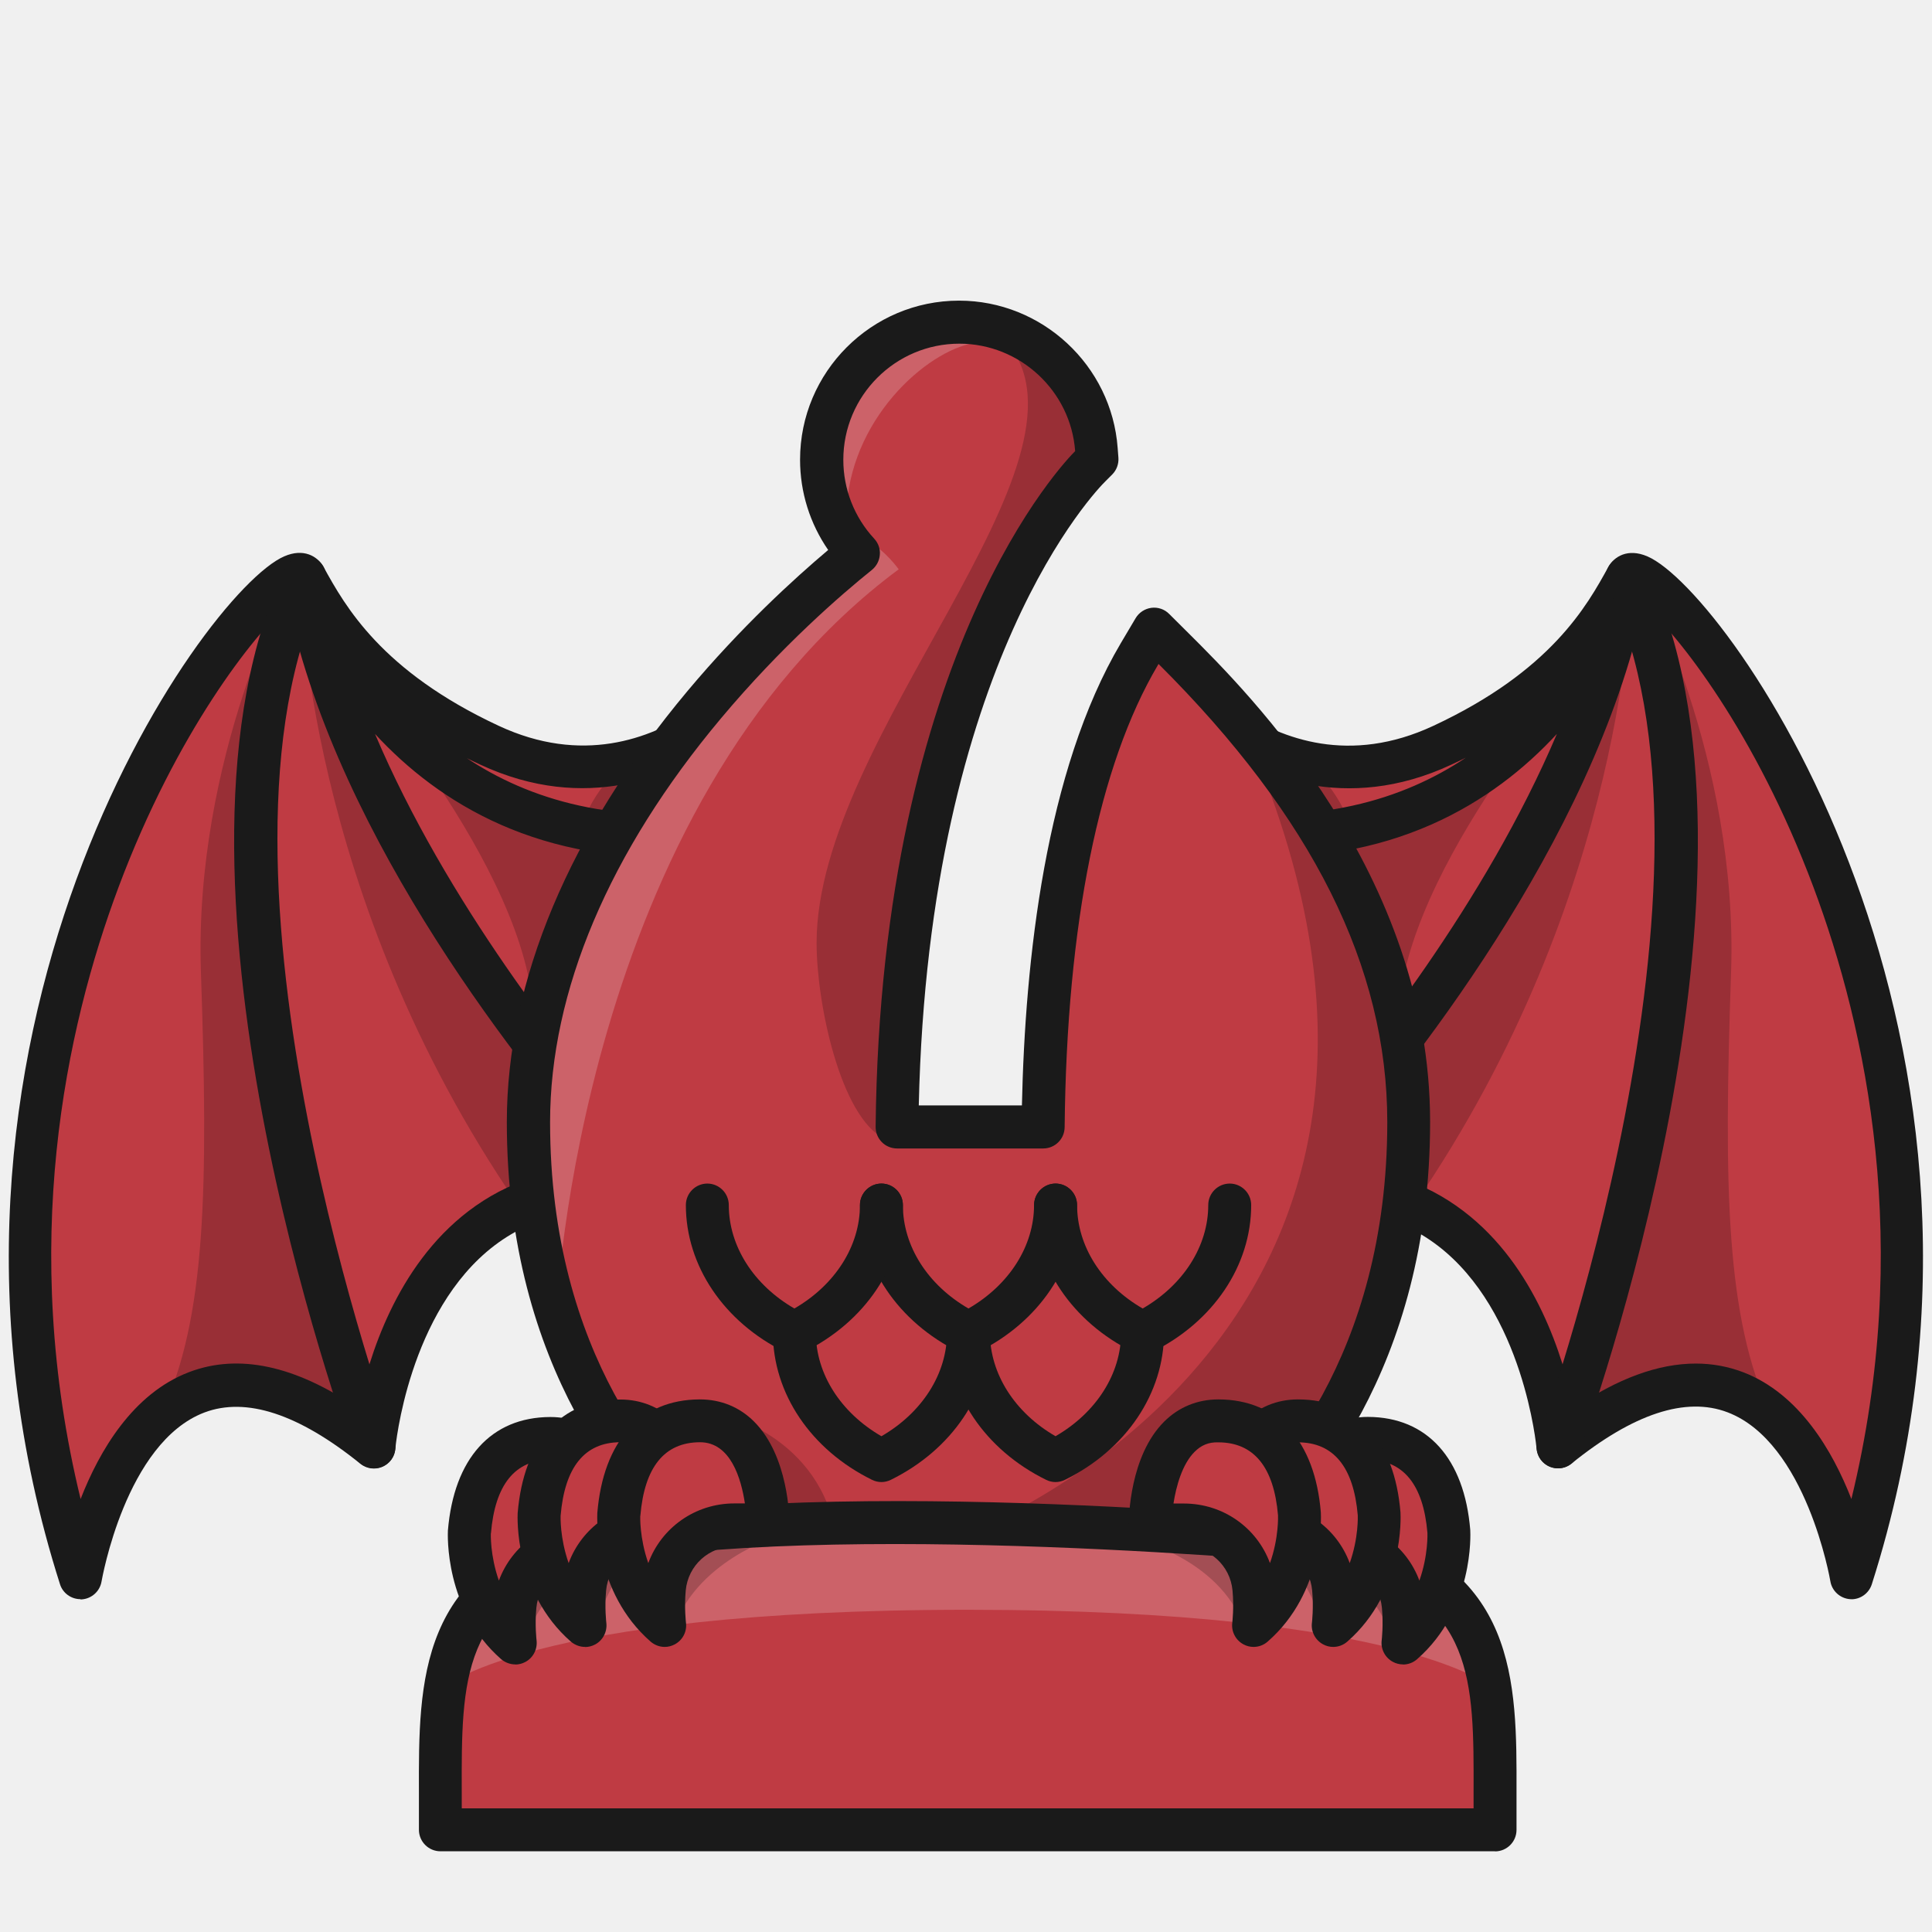
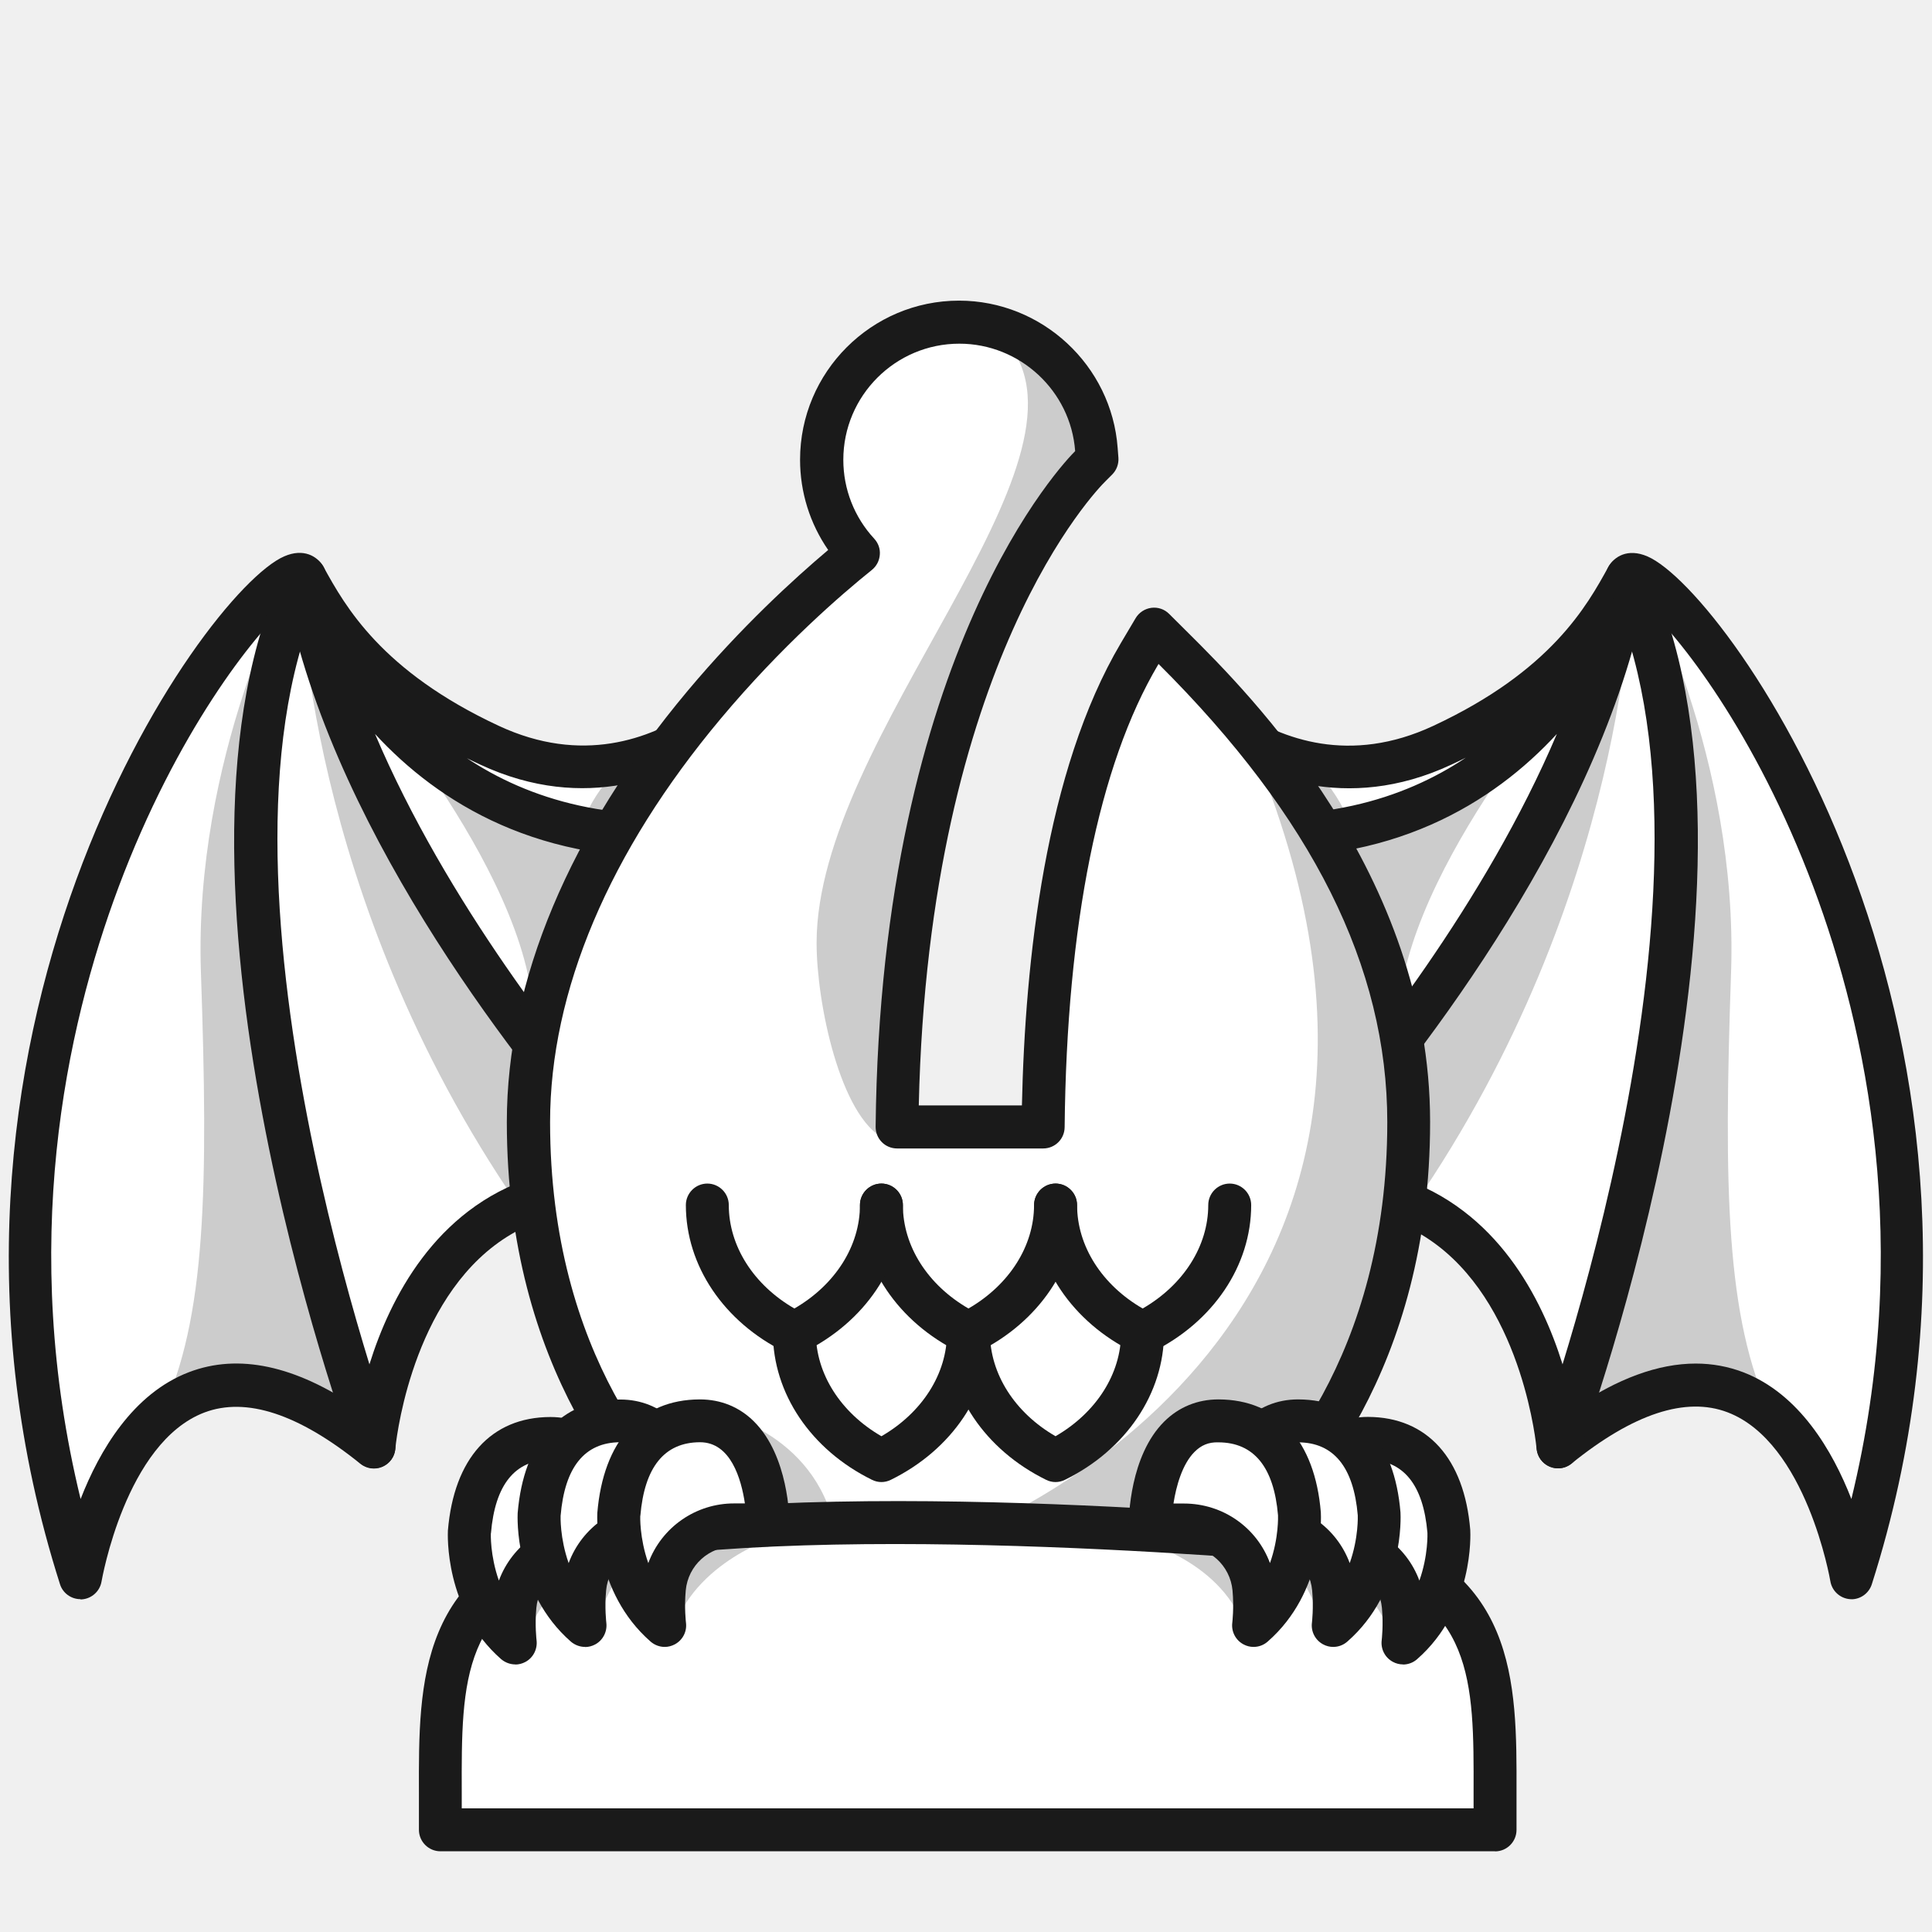
- <svg xmlns="http://www.w3.org/2000/svg" version="1.1" id="Layer_1" x="0px" y="0px" viewBox="0 0 180 180" style="enable-background:new 0 0 180 180;" xml:space="preserve">
+ <svg xmlns="http://www.w3.org/2000/svg" xml:space="preserve" id="Layer_1" x="0" y="0" style="enable-background:new 0 0 180 180" version="1.1" viewBox="0 0 180 180">
  <defs>
-     <style>
-     .b{fill:#1a1a1a;}
-     .c{fill:#fff;}
-     .d{opacity:0.2;}
-     .f{fill:#BF3B43;}
-     .g{opacity:0.2;}
-   </style>
+     <style>.b{fill:#1a1a1a}.c{fill:#fff}.d{opacity:.2}.f{fill:#fff}.g{opacity:.2}</style>
  </defs>
-   <g>
-     <path class="f" d="m 25.17,56.25 c -1.96,2.52 -5.88,7.56 -9.10,12.78 -3.22,5.22 -5.75,10.62 -7.75,15.92 -2.00,5.29 -3.47,10.49 -4.35,16.53 -0.87,6.03 -1.15,12.91 -0.52,20.39 0.63,7.47 2.17,15.54 3.19,19.16 1.01,3.61 1.50,2.77 2.81,0.47 1.30,-2.29 3.43,-6.05 5.38,-8.35 1.94,-2.29 3.74,-3.15 5.64,-3.47 1.89,-0.31 3.90,-0.09 6.19,0.75 2.29,0.85 5.08,2.47 7.28,0.83 2.19,-1.63 3.91,-6.45 6.22,-10.15 2.30,-3.70 5.20,-6.28 6.88,-8.07 1.68,-1.78 2.15,-2.78 2.39,-5.56 0.23,-2.77 0.23,-6.99 -0.78,-10.48 -1.01,-3.48 -3.09,-6.12 -5.80,-10.50 -2.70,-4.38 -6.05,-10.54 -8.15,-15.29 -2.09,-4.74 -2.93,-8.08 -3.98,-10.76 -1.05,-2.68 -2.32,-4.70 -2.96,-5.71 -0.63,-1.01 -0.63,-1.01 -2.59,1.50 z" />
-     <path class="f" d="m 152.55,58.34 c 2.39,-1.31 5.35,1.12 8.10,4.59 2.74,3.46 5.27,7.95 7.69,14.13 2.42,6.17 4.73,14.03 6.24,21.90 1.50,7.86 2.21,15.72 1.75,23.54 -0.45,7.82 -2.07,15.61 -3.33,18.56 -1.26,2.94 -2.17,1.05 -3.45,-1.31 -1.28,-2.36 -2.93,-5.21 -4.65,-7.05 -1.71,-1.84 -3.49,-2.69 -5.39,-3.00 -1.89,-0.31 -3.90,-0.09 -6.24,0.78 -2.34,0.88 -5.03,2.43 -7.18,1.05 -2.15,-1.38 -3.78,-5.71 -5.62,-9.24 -1.83,-3.53 -3.86,-6.26 -5.35,-7.80 -1.49,-1.53 -2.43,-1.87 -3.14,-4.74 -0.70,-2.86 -1.18,-8.24 -0.56,-11.93 0.61,-3.69 2.31,-5.68 3.83,-7.73 1.52,-2.04 2.86,-4.13 4.72,-7.52 1.85,-3.38 4.21,-8.06 6.30,-12.93 2.08,-4.87 3.90,-9.95 6.29,-11.27 z" />
-     <g>
-       <path class="g" d="M54.51,77.21c8.5,2.85,9.3,9.72,9.3,9.72l4.95-8.98-10.27-.2-3.98-.54Z" />
-       <path class="g" d="M28.02,54.59s.31,28.67,20.25,57.69l6.43-1.75,5.66,.47-10.46-14.1-9.34-13.04-7.09-14.03-5.44-15.23Z" />
-       <path class="g" d="M27.14,53.73s-9.11,16.82-8.42,36.87c.69,20.05,.49,32.23-3.69,41.12l5.34-2.54,6.03,.65,8.05,4.66-6.94-23.48-3.87-23.27,.98-20.87,2.53-13.13Z" />
-       <polygon class="f" points="28.84 54.59 33.46 69.81 43.52 88.29 61.57 111.19 60.93 102.7 62.56 90.78 66.6 80.93 72.22 75.05 72.8 70.72 70.39 67.61 67.03 67.22 62.75 69.49 56.67 71.29 49.29 70.77 41.69 67.39 33.31 60.84 28.84 54.59" />
-       <path class="g" d="M32.93,62.75s17.5,19.75,16.76,33.36l11.88,15.07v-17.08l6.2-16.61-13.26-.29-11.55-4.36-4.13-3.37-5.89-6.73Z" />
-       <path class="g" d="M58.42,70.77s-3.29,2.81-4.36,6.55l8.64,.56,8.01-1.25,2.31-3.01-.72-4.13-3.54-2.39-10.34,3.68Z" />
-       <g>
-         <path class="b" d="M7.49,148.99c-.86,0-1.64-.56-1.9-1.39C-10.56,96.91,18.85,55.11,26.49,51.83c1.8-.78,3.06,0,3.61,.91,.02,.04,.04,.07,.06,.11,2,3.62,5.36,9.67,16.3,14.77,7.76,3.62,14.11,1.22,18.07-1.42,1.8-1.21,3.99-1.46,6-.71,2.07,.78,3.61,2.5,4.2,4.72,.05,.19,.09,.38,.13,.56,.4,1.98-.03,4.07-1.19,5.72-.91,1.3-2.17,2.22-3.62,2.65-9.99,14.86-6.66,31.07-6.54,31.61,.15,.66-.03,1.38-.55,1.89-.49,.48-1.16,.65-1.78,.53-6.06-1.12-11.14-.15-15.11,2.87-8.05,6.13-9.23,18.82-9.24,18.95-.06,.74-.53,1.38-1.21,1.67-.68,.29-1.46,.18-2.04-.28-5.76-4.65-10.65-6.25-14.54-4.78-7.35,2.8-9.55,15.61-9.58,15.74-.15,.91-.91,1.6-1.83,1.67-.05,0-.1,0-.15,0ZM26.85,56.34c-3.16,2.75-10.39,11.86-15.8,26.3-4.95,13.22-9.29,33.41-3.54,57.02,1.75-4.49,4.86-9.82,10.1-11.82,4.61-1.76,9.9-.63,15.76,3.37,.96-4.73,3.55-13.23,10.26-18.36,3.62-2.77,7.93-4.16,12.84-4.16h.1c-7.6-8.63-24.99-30.25-29.72-52.35Zm8.09,12.04c6.64,15.64,17.9,29.85,23.94,36.85-.24-6.11,.55-15.77,6.06-25.45-14.6,.97-24.1-5-30-11.4Zm8.47,2.2c5.81,3.89,13.94,6.44,25.13,4.78h0c.72-.11,1.38-.53,1.84-1.19,.53-.75,.73-1.71,.54-2.62-.02-.11-.05-.21-.08-.32-.26-.95-.89-1.69-1.75-2.01-.79-.3-1.65-.19-2.38,.29-3.94,2.63-12.04,6.36-21.98,1.72-.46-.21-.91-.43-1.35-.65Z" />
-         <path class="b" d="M34.84,136.8c-.81,0-1.58-.5-1.88-1.31-.81-2.22-19.77-54.6-6.37-82.57,.48-1,1.67-1.42,2.67-.94,1,.48,1.42,1.67,.94,2.67-12.67,26.45,6.33,78.94,6.52,79.46,.38,1.04-.15,2.19-1.19,2.57-.23,.08-.46,.12-.69,.12Z" />
-       </g>
-     </g>
-     <g>
-       <path class="g" d="M125.49,77.21c-8.5,2.85-9.3,9.72-9.3,9.72l-4.95-8.98,10.27-.2,3.98-.54Z" />
-       <path class="g" d="M151.98,54.59s-.31,28.67-20.25,57.69l-6.43-1.75-5.66,.47,10.46-14.1,9.34-13.04,7.09-14.03,5.44-15.23Z" />
-       <path class="g" d="M152.86,53.73s9.11,16.82,8.42,36.87c-.69,20.05-.49,32.23,3.69,41.12l-5.34-2.54-6.03,.65-8.05,4.66,6.94-23.48,3.87-23.27-.98-20.87-2.53-13.13Z" />
-       <polygon class="f" points="151.16 54.59 146.54 69.81 136.48 88.29 118.43 111.19 119.07 102.7 117.44 90.78 113.4 80.93 107.78 75.05 107.2 70.72 109.61 67.61 112.97 67.22 117.25 69.49 123.33 71.29 130.71 70.77 138.31 67.39 146.69 60.84 151.16 54.59" />
-       <path class="g" d="M147.07,62.75s-17.5,19.75-16.76,33.36l-11.88,15.07v-17.08l-6.2-16.61,13.26-.29,11.55-4.36,4.13-3.37,5.89-6.73Z" />
-       <path class="g" d="M121.58,70.77s3.29,2.81,4.36,6.55l-8.64,.56-8.01-1.25-2.31-3.01,.72-4.13,3.54-2.39,10.34,3.68Z" />
-       <g>
-         <path class="b" d="M172.51,148.99s-.1,0-.15,0c-.92-.07-1.68-.76-1.83-1.67-.02-.13-2.23-12.94-9.58-15.74-3.89-1.48-8.78,.13-14.54,4.78-.58,.47-1.36,.57-2.04,.28-.68-.29-1.14-.93-1.21-1.67-.01-.12-1.18-12.81-9.24-18.94-3.97-3.02-9.05-3.99-15.11-2.87-.06,.01-.11,.02-.17,.03-.16,.02-.31,.01-.46,0-.35-.04-.68-.17-.97-.4-.08-.06-.16-.13-.23-.2-.04-.04-.07-.08-.11-.12-.21-.26-.35-.56-.41-.87-.05-.23-.05-.47-.01-.71,0-.05,.02-.09,.03-.14,.11-.52,3.45-16.74-6.54-31.61-1.44-.43-2.7-1.35-3.62-2.65-1.16-1.65-1.59-3.73-1.19-5.72,.04-.18,.08-.37,.13-.55,.6-2.22,2.13-3.94,4.2-4.72,2.01-.76,4.2-.5,6,.71,3.96,2.65,10.31,5.04,18.07,1.42,10.97-5.11,14.32-11.18,16.31-14.8,.53-.96,1.8-1.79,3.65-.99,7.64,3.29,37.05,45.08,20.9,95.77-.27,.83-1.04,1.39-1.9,1.39Zm-14.52-21.95c1.53,0,3,.27,4.4,.8,5.24,2,8.35,7.33,10.1,11.82,5.75-23.62,1.41-43.8-3.54-57.02-5.41-14.44-12.64-23.55-15.8-26.3-4.73,22.1-22.11,43.72-29.72,52.35h.1c4.91,0,9.22,1.39,12.84,4.16,6.71,5.12,9.3,13.63,10.26,18.36,4.07-2.78,7.87-4.17,11.36-4.17Zm-42.94-47.26c5.51,9.68,6.3,19.34,6.06,25.45,6.04-7,17.3-21.21,23.94-36.85-5.9,6.4-15.4,12.36-30,11.4Zm-3.27-10.72c-.3,0-.61,.05-.91,.17-.85,.32-1.49,1.05-1.75,2.01-.03,.1-.05,.21-.07,.32-.18,.91,.01,1.87,.54,2.62,.46,.66,1.12,1.09,1.84,1.19,11.2,1.66,19.33-.89,25.14-4.78-.44,.22-.89,.44-1.35,.65-9.94,4.64-18.04,.91-21.98-1.72-.45-.3-.96-.46-1.47-.46Z" />
-         <path class="b" d="M145.16,136.8c-.23,0-.46-.04-.69-.12-1.04-.38-1.57-1.53-1.19-2.57,.19-.53,19.19-53.02,6.52-79.46-.48-1-.06-2.19,.94-2.67,1-.48,2.19-.06,2.67,.94,13.4,27.97-5.56,80.35-6.37,82.57-.3,.81-1.06,1.31-1.88,1.31Z" />
-       </g>
-     </g>
-     <g>
-       <path class="f" d="M65.49,143.36c-.1,0-.09,.02,.02,.03l.32,.37,48.3,.54,.82-.91c.11,0,.13-.02,.02-.03,6.92-5.79,16.26-18.22,16.26-38.81s-13.36-35.6-21.92-44.11l-1.81-1.8-1.3,2.19c-1.48,2.51-8.73,14.32-9.04,44.18h-13.61c.47-44.54,17.84-61.39,18.01-61.56l.64-.64-.07-.91c-.48-6.66-6.1-11.88-12.78-11.88-7.07,0-12.81,5.75-12.81,12.82,0,3.25,1.24,6.36,3.41,8.7-2.89,2.32-8.59,7.24-14.34,14.11-10.72,12.79-16.39,26.24-16.39,38.89,0,20.59,9.34,33.02,16.26,38.81Z" />
-       <g>
-         <path class="c d" d="M80.89,50.48c-2.65-1.21-26.18,21.54-30.42,43.67-3.95,20.6,1.8,28.28,1.36,28.1,.02-.13,2.14-47.12,31.9-69.21,0,0-1.34-1.87-2.84-2.56Z" />
-         <path class="c d" d="M91.18,31.9c-4.3,.38-11.67,6.6-12.29,15.21,0,0-5.89-5.52,.06-12.38,4.69-5.4,12.23-2.83,12.23-2.83Z" />
-         <g class="d">
-           <path d="M89.36,66.35c1.82-5.01,12.87-25.34,12.87-25.34l-5.49-9.1-2.85,.06c9.1,11.15-17.81,36.6-17.81,55.88,0,5.64,2.21,16.17,6.31,18.24,0,0,3.17-29.34,6.95-39.75Z" />
-         </g>
-         <g class="d">
-           <path d="M116.95,70.29c22.5,54.6-27.45,72.85-27.45,72.85l25.47,.21c-2.41,1.83,15.88-5.19,15.88-40.97,0-20.76-13.9-32.1-13.9-32.1Z" />
-         </g>
-       </g>
-       <path class="b" d="M114.13,146.29h-.02l-48.3-.54c-.58,0-1.12-.26-1.5-.7l-.14-.16c-.09-.08-.18-.16-.26-.25-5.25-4.49-16.69-16.95-16.69-40.1,0-13.13,5.83-27.02,16.85-40.18,4.97-5.93,9.91-10.44,13.09-13.12-1.7-2.46-2.62-5.38-2.62-8.41,0-8.17,6.65-14.82,14.81-14.82,7.73,0,14.22,6.03,14.78,13.73l.07,.91c.04,.58-.17,1.15-.58,1.56l-.64,.64c-.69,.68-16.45,16.7-17.38,58.14h9.61c.29-13.46,2.18-31.18,9.22-43.08l1.37-2.31c.31-.53,.86-.89,1.47-.97,.61-.08,1.23,.13,1.66,.57l1.81,1.8c5.57,5.54,22.5,22.4,22.5,45.53s-11.44,35.61-16.69,40.1c-.09,.1-.19,.19-.29,.28l-.64,.71c-.38,.42-.92,.66-1.49,.66Zm-47.42-4.53l46.54,.52,.22-.24,.03-.03c.06-.07,.13-.13,.2-.19,4.67-3.91,15.55-15.38,15.55-37.28,0-14.44-6.97-28.4-21.31-42.68l-.06,.1c-5.49,9.28-8.5,24.17-8.69,43.06-.01,1.1-.9,1.98-2,1.98h-13.61c-.53,0-1.05-.21-1.42-.59-.38-.38-.58-.89-.58-1.43,.47-44.41,17.73-62.1,18.59-62.95-.41-5.62-5.15-10.01-10.79-10.01-5.96,0-10.81,4.85-10.81,10.82,0,2.73,1.02,5.34,2.88,7.35,.38,.41,.57,.95,.52,1.5-.04,.55-.31,1.06-.74,1.41-2.83,2.27-8.42,7.1-14.06,13.83-10.42,12.43-15.92,25.43-15.92,37.61,0,21.79,10.76,33.25,15.47,37.22Z" />
-     </g>
-     <path class="f" d="M41.02,166.99v3.49h98.27v-3.49c.03-10.47,.05-19.59-13.44-23.02,0,0-47.83-4.76-71.38,0h0c-13.49,3.43-13.47,12.55-13.44,23.02Z" />
-     <path class="c d" d="M126.13,143.97c-9.59-1.87-23.18-2.23-35.97-1.99-12.79-.24-26.37,.12-35.97,1.99-9.39,2.3-12.29,7.24-13.17,13.43,0,0,7.97-7.42,49.14-7.42s49.13,7.41,49.14,7.42c-.88-6.19-3.78-11.13-13.17-13.43Z" />
-     <path class="b" d="M98.34,138.08c-.3,0-.6-.07-.88-.21-5.69-2.8-9.23-8.05-9.23-13.7,0-1.1,.9-2,2-2s2,.9,2,2c0,3.83,2.32,7.45,6.11,9.64,3.79-2.19,6.11-5.81,6.11-9.64,0-1.1,.9-2,2-2s2,.9,2,2c0,5.65-3.54,10.9-9.23,13.7-.28,.14-.58,.21-.88,.21Z" />
-     <path class="b" d="M90.23,126.18c-.3,0-.6-.07-.88-.21-5.69-2.8-9.23-8.05-9.23-13.7,0-1.1,.9-2,2-2s2,.9,2,2c0,3.83,2.32,7.45,6.11,9.64,3.79-2.19,6.11-5.81,6.11-9.64,0-1.1,.9-2,2-2s2,.9,2,2c0,5.65-3.54,10.9-9.23,13.7-.28,.14-.58,.21-.88,.21Z" />
-     <path class="b" d="M74.01,126.18c-.3,0-.6-.07-.88-.21-5.69-2.8-9.23-8.05-9.23-13.7,0-1.1,.9-2,2-2s2,.9,2,2c0,3.83,2.32,7.45,6.11,9.64,3.79-2.19,6.11-5.81,6.11-9.64,0-1.1,.9-2,2-2s2,.9,2,2c0,5.65-3.54,10.9-9.23,13.7-.28,.14-.58,.21-.88,.21Z" />
-     <path class="b" d="M106.46,126.18c-.3,0-.6-.07-.88-.21-5.69-2.8-9.23-8.05-9.23-13.7,0-1.1,.9-2,2-2s2,.9,2,2c0,3.83,2.32,7.45,6.11,9.64,3.79-2.19,6.11-5.81,6.11-9.64,0-1.1,.9-2,2-2s2,.9,2,2c0,5.65-3.54,10.9-9.23,13.7-.28,.14-.58,.21-.88,.21Z" />
-     <path class="b" d="M82.12,138.08c-.3,0-.6-.07-.88-.21-5.69-2.8-9.23-8.05-9.23-13.7,0-1.1,.9-2,2-2s2,.9,2,2c0,3.83,2.32,7.45,6.11,9.64,3.79-2.19,6.11-5.81,6.11-9.64,0-1.1,.9-2,2-2s2,.9,2,2c0,5.65-3.54,10.9-9.23,13.7-.28,.14-.58,.21-.88,.21Z" />
-     <g class="d">
-       <path d="M106.18,143.54s7.9,1.88,9.92,8.6l3.07-8.52s3.73,5.53,4.26,8.52l3.34-3.93s2.29,1.38,3.09,5.4l2.3-6.87-5.93-4.88-20.06,1.68Z" />
-     </g>
-     <g class="d">
-       <path d="M72.49,143.12s-7.85,2.3-9.87,9.02l-3.07-8.52s-3.73,5.53-4.26,8.52l-3.34-3.93s-2.29,1.38-3.09,5.4l-2.3-6.87,5.93-4.88,20.01,1.26Z" />
-     </g>
-     <g class="d">
-       <path d="M65.51,131.26s9.09,1.32,11.85,9.61l.26,1.38-7.18-.13-4.94-10.86Z" />
-     </g>
-     <path class="b" d="M139.29,172.48H41.03c-1.1,0-2-.9-2-2v-3.48c-.03-10.4-.06-21.15,14.95-24.96,23.67-4.79,70.11-.25,72.07-.05,.1,0,.2,.03,.29,.05,15.01,3.81,14.98,14.56,14.95,24.96v3.49c0,1.1-.9,2-2,2Zm-96.26-4h94.26v-1.5c.03-10.42,.05-17.97-11.79-21.04-2.96-.29-48.29-4.53-70.64-.02-11.89,3.02-11.87,10.58-11.84,21.05h0v1.49Z" />
-     <g>
-       <path class="f" d="M57.65,143.71s0-9.72-6.38-9.7c-5.83,.02-7.25,5.22-7.54,8.7,0,0-.36,6.31,4.28,10.36,0,0-.2-1.58-.03-3.46,.32-3.35,3.15-5.91,6.52-5.91h3.15" />
-       <path class="b" d="M48.01,155.07c-.47,0-.94-.17-1.32-.49-5.31-4.65-4.97-11.69-4.96-11.98,.56-6.72,4.03-10.56,9.53-10.58h.03c1.95,0,3.69,.71,5.04,2.06,3.22,3.21,3.31,8.99,3.31,9.64,0,1.1-.9,2-2,2h-3.15c-2.36,0-4.3,1.76-4.52,4.09-.15,1.61,.02,3,.02,3.01,.1,.82-.31,1.63-1.04,2.02-.3,.16-.62,.24-.94,.24Zm-2.28-12.2s-.08,2.04,.75,4.39c1.21-3.28,4.35-5.56,8.02-5.56h.98c-.34-2.28-1.32-5.7-4.18-5.7h-.01c-3.31,.01-5.17,2.32-5.55,6.86h0Z" />
-     </g>
-     <g>
-       <path class="f" d="M64.15,142.08s0-9.72-6.38-9.7c-5.83,.02-7.25,5.22-7.54,8.7,0,0-.36,6.31,4.28,10.36,0,0-.2-1.58-.03-3.46,.32-3.35,3.15-5.91,6.52-5.91h3.15" />
-       <path class="b" d="M54.51,153.44c-.47,0-.94-.17-1.32-.49-5.31-4.65-4.97-11.69-4.96-11.98,.56-6.72,4.03-10.56,9.53-10.58h.03c1.95,0,3.69,.71,5.04,2.06,3.22,3.21,3.31,8.99,3.31,9.64,0,1.1-.9,2-2,2h-3.15c-2.36,0-4.3,1.76-4.52,4.09-.15,1.61,.02,3,.02,3.01,.1,.82-.31,1.63-1.04,2.02-.3,.16-.62,.24-.94,.24Zm-2.28-12.2s-.08,2.04,.75,4.39c1.21-3.28,4.35-5.56,8.02-5.56h.97c-.34-2.28-1.32-5.7-4.18-5.7h-.01c-3.31,.01-5.17,2.32-5.55,6.86h0Z" />
-     </g>
-     <g>
-       <path class="f" d="M71.57,142.08s0-9.72-6.38-9.7c-5.83,.02-7.25,5.22-7.54,8.7,0,0-.36,6.31,4.28,10.36,0,0-.2-1.58-.03-3.46,.32-3.35,3.15-5.91,6.52-5.91h3.15" />
-       <path class="b" d="M61.93,153.44c-.47,0-.94-.17-1.32-.5-5.31-4.65-4.97-11.69-4.96-11.98,.56-6.72,4.03-10.56,9.53-10.58h.03c1.95,0,3.69,.71,5.04,2.06,3.22,3.21,3.31,8.99,3.31,9.64,0,1.1-.9,2-2,2h-3.15c-2.36,0-4.3,1.76-4.52,4.09-.15,1.61,.02,3,.02,3.01,.11,.83-.31,1.63-1.04,2.02-.3,.16-.62,.24-.94,.24Zm-2.28-12.2s-.08,2.04,.75,4.39c1.21-3.28,4.35-5.56,8.02-5.56h.98c-.34-2.28-1.32-5.7-4.18-5.7h-.01c-3.31,.01-5.17,2.32-5.55,6.86h0Z" />
-     </g>
-     <g>
-       <path class="f" d="M121.07,143.71s0-9.72,6.38-9.7c5.83,.02,7.25,5.22,7.54,8.7,0,0,.36,6.31-4.28,10.36,0,0,.2-1.58,.03-3.46-.32-3.35-3.15-5.91-6.52-5.91h-3.15" />
-       <path class="b" d="M130.71,155.07c-.32,0-.65-.08-.94-.24-.73-.39-1.15-1.2-1.04-2.02,0,0,.17-1.4,.02-3.01-.22-2.33-2.17-4.09-4.52-4.09h-3.15c-1.1,0-2-.9-2-2,0-.65,.09-6.44,3.31-9.64,1.35-1.35,3.09-2.06,5.04-2.06h.03c5.5,.02,8.97,3.86,9.52,10.53,.02,.35,.36,7.39-4.95,12.04-.37,.33-.84,.5-1.32,.5Zm-7.46-13.36h.97c3.67,0,6.81,2.27,8.02,5.55,.84-2.36,.75-4.42,.75-4.45-.38-4.48-2.24-6.79-5.55-6.8h-.02c-.9,0-1.61,.28-2.22,.89-1.14,1.14-1.71,3.19-1.96,4.81Z" />
-     </g>
-     <g>
-       <path class="f" d="M114.57,142.08s0-9.72,6.38-9.7c5.83,.02,7.25,5.22,7.54,8.7,0,0,.36,6.31-4.28,10.36,0,0,.2-1.58,.03-3.46-.32-3.35-3.15-5.91-6.52-5.91h-3.15" />
-       <path class="b" d="M124.21,153.44c-.32,0-.65-.08-.94-.24-.73-.39-1.15-1.2-1.04-2.02,0,0,.17-1.4,.02-3.01-.22-2.33-2.17-4.09-4.52-4.09h-3.15c-1.1,0-2-.9-2-2,0-.65,.09-6.44,3.31-9.64,1.35-1.34,3.09-2.06,5.04-2.06h.03c5.5,.02,8.97,3.86,9.52,10.53,.02,.35,.36,7.39-4.95,12.03-.37,.33-.84,.5-1.32,.5Zm-7.46-13.36h.98c3.67,0,6.81,2.27,8.02,5.55,.84-2.36,.75-4.42,.75-4.45-.38-4.48-2.24-6.79-5.55-6.8h-.01c-2.86,0-3.85,3.42-4.18,5.7Z" />
-     </g>
-     <g>
-       <path class="f" d="M107.15,142.08h3.15c3.37,0,6.2,2.55,6.52,5.91,.18,1.88-.03,3.46-.03,3.46,4.64-4.06,4.28-10.36,4.28-10.36-.29-3.48-1.71-8.68-7.54-8.7-6.38-.02-6.38,9.7-6.38,9.7" />
-       <path class="b" d="M116.79,153.44c-.32,0-.65-.08-.94-.24-.73-.39-1.15-1.2-1.04-2.02,0,0,.17-1.4,.02-3.01-.22-2.33-2.17-4.09-4.52-4.09h-3.15c-1.1,0-2-.9-2-2,0-.65,.09-6.44,3.31-9.64,1.35-1.34,3.09-2.06,5.04-2.06h.03c5.5,.02,8.97,3.86,9.52,10.53,.02,.35,.36,7.39-4.95,12.03-.37,.33-.84,.5-1.32,.5Zm-7.46-13.36h.97c3.67,0,6.81,2.27,8.02,5.55,.84-2.36,.75-4.42,.75-4.45-.38-4.48-2.24-6.79-5.55-6.8-.94-.03-1.62,.28-2.23,.89-1.14,1.14-1.71,3.19-1.96,4.81Z" />
-     </g>
-   </g>
+   <path d="M25.17 56.25c-1.96 2.52-5.88 7.56-9.1 12.78-3.22 5.22-5.75 10.62-7.75 15.92-2 5.29-3.47 10.49-4.35 16.53-.87 6.03-1.15 12.91-.52 20.39.63 7.47 2.17 15.54 3.19 19.16 1.01 3.61 1.5 2.77 2.81.47 1.3-2.29 3.43-6.05 5.38-8.35 1.94-2.29 3.74-3.15 5.64-3.47 1.89-.31 3.9-.09 6.19.75 2.29.85 5.08 2.47 7.28.83 2.19-1.63 3.91-6.45 6.22-10.15 2.3-3.7 5.2-6.28 6.88-8.07 1.68-1.78 2.15-2.78 2.39-5.56.23-2.77.23-6.99-.78-10.48-1.01-3.48-3.09-6.12-5.8-10.5-2.7-4.38-6.05-10.54-8.15-15.29-2.09-4.74-2.93-8.08-3.98-10.76-1.05-2.68-2.32-4.7-2.96-5.71-.63-1.01-.63-1.01-2.59 1.5zM152.55 58.34c2.39-1.31 5.35 1.12 8.1 4.59 2.74 3.46 5.27 7.95 7.69 14.13 2.42 6.17 4.73 14.03 6.24 21.9 1.5 7.86 2.21 15.72 1.75 23.54-.45 7.82-2.07 15.61-3.33 18.56-1.26 2.94-2.17 1.05-3.45-1.31-1.28-2.36-2.93-5.21-4.65-7.05-1.71-1.84-3.49-2.69-5.39-3-1.89-.31-3.9-.09-6.24.78-2.34.88-5.03 2.43-7.18 1.05-2.15-1.38-3.78-5.71-5.62-9.24-1.83-3.53-3.86-6.26-5.35-7.8-1.49-1.53-2.43-1.87-3.14-4.74-.7-2.86-1.18-8.24-.56-11.93.61-3.69 2.31-5.68 3.83-7.73 1.52-2.04 2.86-4.13 4.72-7.52 1.85-3.38 4.21-8.06 6.3-12.93 2.08-4.87 3.9-9.95 6.29-11.27z" class="f" />
+   <path d="M54.51 77.21c8.5 2.85 9.3 9.72 9.3 9.72l4.95-8.98-10.27-.2-3.98-.54ZM28.02 54.59s.31 28.67 20.25 57.69l6.43-1.75 5.66.47L49.9 96.9l-9.34-13.04-7.09-14.03-5.44-15.23Z" class="g" />
+   <path d="M27.14 53.73s-9.11 16.82-8.42 36.87c.69 20.05.49 32.23-3.69 41.12l5.34-2.54 6.03.65 8.05 4.66-6.94-23.48-3.87-23.27.98-20.87 2.53-13.13Z" class="g" />
+   <path d="m28.84 54.59 4.62 15.22 10.06 18.48 18.05 22.9-.64-8.49 1.63-11.92 4.04-9.85 5.62-5.88.58-4.33-2.41-3.11-3.36-.39-4.28 2.27-6.08 1.8-7.38-.52-7.6-3.38-8.38-6.55-4.47-6.25z" class="f" />
+   <path d="M32.93 62.75s17.5 19.75 16.76 33.36l11.88 15.07V94.1l6.2-16.61-13.26-.29-11.55-4.36-4.13-3.37-5.89-6.73Z" class="g" />
+   <path d="M58.42 70.77s-3.29 2.81-4.36 6.55l8.64.56 8.01-1.25 2.31-3.01-.72-4.13-3.54-2.39-10.34 3.68Z" class="g" />
+   <path d="M7.49 148.99c-.86 0-1.64-.56-1.9-1.39-16.15-50.69 13.26-92.49 20.9-95.77 1.8-.78 3.06 0 3.61.91.02.04.04.07.06.11 2 3.62 5.36 9.67 16.3 14.77 7.76 3.62 14.11 1.22 18.07-1.42a6.543 6.543 0 0 1 6-.71c2.07.78 3.61 2.5 4.2 4.72.05.19.09.38.13.56.4 1.98-.03 4.07-1.19 5.72-.91 1.3-2.17 2.22-3.62 2.65-9.99 14.86-6.66 31.07-6.54 31.61.15.66-.03 1.38-.55 1.89-.49.48-1.16.65-1.78.53-6.06-1.12-11.14-.15-15.11 2.87-8.05 6.13-9.23 18.82-9.24 18.95-.06.74-.53 1.38-1.21 1.67-.68.29-1.46.18-2.04-.28-5.76-4.65-10.65-6.25-14.54-4.78-7.35 2.8-9.55 15.61-9.58 15.74-.15.91-.91 1.6-1.83 1.67h-.15Zm19.36-92.65c-3.16 2.75-10.39 11.86-15.8 26.3-4.95 13.22-9.29 33.41-3.54 57.02 1.75-4.49 4.86-9.82 10.1-11.82 4.61-1.76 9.9-.63 15.76 3.37.96-4.73 3.55-13.23 10.26-18.36 3.62-2.77 7.93-4.16 12.84-4.16h.1c-7.6-8.63-24.99-30.25-29.72-52.35Zm8.09 12.04c6.64 15.64 17.9 29.85 23.94 36.85-.24-6.11.55-15.77 6.06-25.45-14.6.97-24.1-5-30-11.4Zm8.47 2.2c5.81 3.89 13.94 6.44 25.13 4.78.72-.11 1.38-.53 1.84-1.19.53-.75.73-1.71.54-2.62-.02-.11-.05-.21-.08-.32-.26-.95-.89-1.69-1.75-2.01-.79-.3-1.65-.19-2.38.29-3.94 2.63-12.04 6.36-21.98 1.72-.46-.21-.91-.43-1.35-.65Z" class="b" />
+   <path d="M34.84 136.8c-.81 0-1.58-.5-1.88-1.31-.81-2.22-19.77-54.6-6.37-82.57.48-1 1.67-1.42 2.67-.94s1.42 1.67.94 2.67c-12.67 26.45 6.33 78.94 6.52 79.46a2.001 2.001 0 0 1-1.88 2.69Z" class="b" />
+   <path d="M125.49 77.21c-8.5 2.85-9.3 9.72-9.3 9.72l-4.95-8.98 10.27-.2 3.98-.54ZM151.98 54.59s-.31 28.67-20.25 57.69l-6.43-1.75-5.66.47 10.46-14.1 9.34-13.04 7.09-14.03 5.44-15.23Z" class="g" />
+   <path d="M152.86 53.73s9.11 16.82 8.42 36.87c-.69 20.05-.49 32.23 3.69 41.12l-5.34-2.54-6.03.65-8.05 4.66 6.94-23.48 3.87-23.27-.98-20.87-2.53-13.13Z" class="g" />
+   <path d="m151.16 54.59-4.62 15.22-10.06 18.48-18.05 22.9.64-8.49-1.63-11.92-4.04-9.85-5.62-5.88-.58-4.33 2.41-3.11 3.36-.39 4.28 2.27 6.08 1.8 7.38-.52 7.6-3.38 8.38-6.55 4.47-6.25z" class="f" />
+   <path d="M147.07 62.75s-17.5 19.75-16.76 33.36l-11.88 15.07V94.1l-6.2-16.61 13.26-.29 11.55-4.36 4.13-3.37 5.89-6.73Z" class="g" />
+   <path d="M121.58 70.77s3.29 2.81 4.36 6.55l-8.64.56-8.01-1.25-2.31-3.01.72-4.13 3.54-2.39 10.34 3.68Z" class="g" />
+   <path d="M172.51 148.99h-.15a2.01 2.01 0 0 1-1.83-1.67c-.02-.13-2.23-12.94-9.58-15.74-3.89-1.48-8.78.13-14.54 4.78-.58.47-1.36.57-2.04.28-.68-.29-1.14-.93-1.21-1.67-.01-.12-1.18-12.81-9.24-18.94-3.97-3.02-9.05-3.99-15.11-2.87l-.17.03c-.16.02-.31.01-.46 0-.35-.04-.68-.17-.97-.4-.08-.06-.16-.13-.23-.2-.04-.04-.07-.08-.11-.12a1.993 1.993 0 0 1-.42-1.58c0-.05.02-.09.03-.14.11-.52 3.45-16.74-6.54-31.61-1.44-.43-2.7-1.35-3.62-2.65a7.426 7.426 0 0 1-1.19-5.72c.04-.18.08-.37.13-.55.6-2.22 2.13-3.94 4.2-4.72 2.01-.76 4.2-.5 6 .71 3.96 2.65 10.31 5.04 18.07 1.42 10.97-5.11 14.32-11.18 16.31-14.8.53-.96 1.8-1.79 3.65-.99 7.64 3.29 37.05 45.08 20.9 95.77-.27.83-1.04 1.39-1.9 1.39Zm-14.52-21.95c1.53 0 3 .27 4.4.8 5.24 2 8.35 7.33 10.1 11.82 5.75-23.62 1.41-43.8-3.54-57.02-5.41-14.44-12.64-23.55-15.8-26.3-4.73 22.1-22.11 43.72-29.72 52.35h.1c4.91 0 9.22 1.39 12.84 4.16 6.71 5.12 9.3 13.63 10.26 18.36 4.07-2.78 7.87-4.17 11.36-4.17Zm-42.94-47.26c5.51 9.68 6.3 19.34 6.06 25.45 6.04-7 17.3-21.21 23.94-36.85-5.9 6.4-15.4 12.36-30 11.4Zm-3.27-10.72c-.3 0-.61.05-.91.17-.85.32-1.49 1.05-1.75 2.01-.03.1-.05.21-.07.32-.18.91.01 1.87.54 2.62.46.66 1.12 1.09 1.84 1.19 11.2 1.66 19.33-.89 25.14-4.78-.44.22-.89.44-1.35.65-9.94 4.64-18.04.91-21.98-1.72-.45-.3-.96-.46-1.47-.46Z" class="b" />
+   <path d="M145.16 136.8a2.001 2.001 0 0 1-1.88-2.69c.19-.53 19.19-53.02 6.52-79.46-.48-1-.06-2.19.94-2.67s2.19-.06 2.67.94c13.4 27.97-5.56 80.35-6.37 82.57a2 2 0 0 1-1.88 1.31Z" class="b" />
+   <path d="M65.49 143.36c-.1 0-.09.02.02.03l.32.37 48.3.54.82-.91c.11 0 .13-.02.02-.03 6.92-5.79 16.26-18.22 16.26-38.81s-13.36-35.6-21.92-44.11l-1.81-1.8-1.3 2.19c-1.48 2.51-8.73 14.32-9.04 44.18H83.55c.47-44.54 17.84-61.39 18.01-61.56l.64-.64-.07-.91c-.48-6.66-6.1-11.88-12.78-11.88-7.07 0-12.81 5.75-12.81 12.82 0 3.25 1.24 6.36 3.41 8.7-2.89 2.32-8.59 7.24-14.34 14.11-10.72 12.79-16.39 26.24-16.39 38.89 0 20.59 9.34 33.02 16.26 38.81Z" class="f" />
+   <path d="M80.89 50.48c-2.65-1.21-26.18 21.54-30.42 43.67-3.95 20.6 1.8 28.28 1.36 28.1.02-.13 2.14-47.12 31.9-69.21 0 0-1.34-1.87-2.84-2.56ZM91.18 31.9c-4.3.38-11.67 6.6-12.29 15.21 0 0-5.89-5.52.06-12.38 4.69-5.4 12.23-2.83 12.23-2.83Z" class="c d" />
+   <path d="M89.36 66.35c1.82-5.01 12.87-25.34 12.87-25.34l-5.49-9.1-2.85.06c9.1 11.15-17.81 36.6-17.81 55.88 0 5.64 2.21 16.17 6.31 18.24 0 0 3.17-29.34 6.95-39.75ZM116.95 70.29c22.5 54.6-27.45 72.85-27.45 72.85l25.47.21c-2.41 1.83 15.88-5.19 15.88-40.97 0-20.76-13.9-32.1-13.9-32.1Z" class="d" />
+   <path d="M114.13 146.29h-.02l-48.3-.54c-.58 0-1.12-.26-1.5-.7l-.14-.16c-.09-.08-.18-.16-.26-.25-5.25-4.49-16.69-16.95-16.69-40.1 0-13.13 5.83-27.02 16.85-40.18 4.97-5.93 9.91-10.44 13.09-13.12-1.7-2.46-2.62-5.38-2.62-8.41 0-8.17 6.65-14.82 14.81-14.82 7.73 0 14.22 6.03 14.78 13.73l.07.91c.04.58-.17 1.15-.58 1.56l-.64.64c-.69.68-16.45 16.7-17.38 58.14h9.61c.29-13.46 2.18-31.18 9.22-43.08l1.37-2.31c.31-.53.86-.89 1.47-.97.61-.08 1.23.13 1.66.57l1.81 1.8c5.57 5.54 22.5 22.4 22.5 45.53s-11.44 35.61-16.69 40.1c-.09.1-.19.19-.29.28l-.64.71c-.38.42-.92.66-1.49.66Zm-47.42-4.53 46.54.52.22-.24.03-.03c.06-.07.13-.13.2-.19 4.67-3.91 15.55-15.38 15.55-37.28 0-14.44-6.97-28.4-21.31-42.68l-.06.1c-5.49 9.28-8.5 24.17-8.69 43.06-.01 1.1-.9 1.98-2 1.98H83.58c-.53 0-1.05-.21-1.42-.59-.38-.38-.58-.89-.58-1.43.47-44.41 17.73-62.1 18.59-62.95-.41-5.62-5.15-10.01-10.79-10.01-5.96 0-10.81 4.85-10.81 10.82 0 2.73 1.02 5.34 2.88 7.35.38.41.57.95.52 1.5a2.01 2.01 0 0 1-.74 1.41c-2.83 2.27-8.42 7.1-14.06 13.83-10.42 12.43-15.92 25.43-15.92 37.61 0 21.79 10.76 33.25 15.47 37.22Z" class="b" />
+   <path d="M41.02 166.99v3.49h98.27v-3.49c.03-10.47.05-19.59-13.44-23.02 0 0-47.83-4.76-71.38 0-13.49 3.43-13.47 12.55-13.44 23.02Z" class="f" />
+   <path d="M126.13 143.97c-9.59-1.87-23.18-2.23-35.97-1.99-12.79-.24-26.37.12-35.97 1.99-9.39 2.3-12.29 7.24-13.17 13.43 0 0 7.97-7.42 49.14-7.42s49.13 7.41 49.14 7.42c-.88-6.19-3.78-11.13-13.17-13.43Z" class="c d" />
+   <path d="M98.34 138.08c-.3 0-.6-.07-.88-.21-5.69-2.8-9.23-8.05-9.23-13.7 0-1.1.9-2 2-2s2 .9 2 2c0 3.83 2.32 7.45 6.11 9.64 3.79-2.19 6.11-5.81 6.11-9.64 0-1.1.9-2 2-2s2 .9 2 2c0 5.65-3.54 10.9-9.23 13.7-.28.14-.58.21-.88.21Z" class="b" />
+   <path d="M90.23 126.18c-.3 0-.6-.07-.88-.21-5.69-2.8-9.23-8.05-9.23-13.7 0-1.1.9-2 2-2s2 .9 2 2c0 3.83 2.32 7.45 6.11 9.64 3.79-2.19 6.11-5.81 6.11-9.64 0-1.1.9-2 2-2s2 .9 2 2c0 5.65-3.54 10.9-9.23 13.7-.28.14-.58.21-.88.21Z" class="b" />
+   <path d="M74.01 126.18c-.3 0-.6-.07-.88-.21-5.69-2.8-9.23-8.05-9.23-13.7 0-1.1.9-2 2-2s2 .9 2 2c0 3.83 2.32 7.45 6.11 9.64 3.79-2.19 6.11-5.81 6.11-9.64 0-1.1.9-2 2-2s2 .9 2 2c0 5.65-3.54 10.9-9.23 13.7-.28.14-.58.21-.88.21ZM106.46 126.18c-.3 0-.6-.07-.88-.21-5.69-2.8-9.23-8.05-9.23-13.7 0-1.1.9-2 2-2s2 .9 2 2c0 3.83 2.32 7.45 6.11 9.64 3.79-2.19 6.11-5.81 6.11-9.64 0-1.1.9-2 2-2s2 .9 2 2c0 5.65-3.54 10.9-9.23 13.7-.28.14-.58.21-.88.21Z" class="b" />
+   <path d="M82.12 138.08c-.3 0-.6-.07-.88-.21-5.69-2.8-9.23-8.05-9.23-13.7 0-1.1.9-2 2-2s2 .9 2 2c0 3.83 2.32 7.45 6.11 9.64 3.79-2.19 6.11-5.81 6.11-9.64 0-1.1.9-2 2-2s2 .9 2 2c0 5.65-3.54 10.9-9.23 13.7-.28.14-.58.21-.88.21Z" class="b" />
+   <path d="M106.18 143.54s7.9 1.88 9.92 8.6l3.07-8.52s3.73 5.53 4.26 8.52l3.34-3.93s2.29 1.38 3.09 5.4l2.3-6.87-5.93-4.88-20.06 1.68ZM72.49 143.12s-7.85 2.3-9.87 9.02l-3.07-8.52s-3.73 5.53-4.26 8.52l-3.34-3.93s-2.29 1.38-3.09 5.4l-2.3-6.87 5.93-4.88 20.01 1.26ZM65.51 131.26s9.09 1.32 11.85 9.61l.26 1.38-7.18-.13-4.94-10.86Z" class="d" />
+   <path d="M139.29 172.48H41.03c-1.1 0-2-.9-2-2V167c-.03-10.4-.06-21.15 14.95-24.96 23.67-4.79 70.11-.25 72.07-.05.1 0 .2.03.29.05 15.01 3.81 14.98 14.56 14.95 24.96v3.49c0 1.1-.9 2-2 2Zm-96.26-4h94.26v-1.5c.03-10.42.05-17.97-11.79-21.04-2.96-.29-48.29-4.53-70.64-.02-11.89 3.02-11.87 10.58-11.84 21.05v1.49Z" class="b" />
+   <path d="M57.65 143.71s0-9.72-6.38-9.7c-5.83.02-7.25 5.22-7.54 8.7 0 0-.36 6.31 4.28 10.36 0 0-.2-1.58-.03-3.46.32-3.35 3.15-5.91 6.52-5.91h3.15" class="f" />
+   <path d="M48.01 155.07c-.47 0-.94-.17-1.32-.49-5.31-4.65-4.97-11.69-4.96-11.98.56-6.72 4.03-10.56 9.53-10.58h.03c1.95 0 3.69.71 5.04 2.06 3.22 3.21 3.31 8.99 3.31 9.64 0 1.1-.9 2-2 2h-3.15c-2.36 0-4.3 1.76-4.52 4.09-.15 1.61.02 3 .02 3.01.1.82-.31 1.63-1.04 2.02-.3.16-.62.24-.94.24Zm-2.28-12.2s-.08 2.04.75 4.39a8.515 8.515 0 0 1 8.02-5.56h.98c-.34-2.28-1.32-5.7-4.18-5.7h-.01c-3.31.01-5.17 2.32-5.55 6.86Z" class="b" />
+   <path d="M64.15 142.08s0-9.72-6.38-9.7c-5.83.02-7.25 5.22-7.54 8.7 0 0-.36 6.31 4.28 10.36 0 0-.2-1.58-.03-3.46.32-3.35 3.15-5.91 6.52-5.91h3.15" class="f" />
+   <path d="M54.51 153.44c-.47 0-.94-.17-1.32-.49-5.31-4.65-4.97-11.69-4.96-11.98.56-6.72 4.03-10.56 9.53-10.58h.03c1.95 0 3.69.71 5.04 2.06 3.22 3.21 3.31 8.99 3.31 9.64 0 1.1-.9 2-2 2h-3.15c-2.36 0-4.3 1.76-4.52 4.09-.15 1.61.02 3 .02 3.01.1.82-.31 1.63-1.04 2.02-.3.16-.62.24-.94.24Zm-2.28-12.2s-.08 2.04.75 4.39a8.515 8.515 0 0 1 8.02-5.56h.97c-.34-2.28-1.32-5.7-4.18-5.7h-.01c-3.31.01-5.17 2.32-5.55 6.86Z" class="b" />
+   <path d="M71.57 142.08s0-9.72-6.38-9.7c-5.83.02-7.25 5.22-7.54 8.7 0 0-.36 6.31 4.28 10.36 0 0-.2-1.58-.03-3.46.32-3.35 3.15-5.91 6.52-5.91h3.15" class="f" />
+   <path d="M61.93 153.44c-.47 0-.94-.17-1.32-.5-5.31-4.65-4.97-11.69-4.96-11.98.56-6.72 4.03-10.56 9.53-10.58h.03c1.95 0 3.69.71 5.04 2.06 3.22 3.21 3.31 8.99 3.31 9.64 0 1.1-.9 2-2 2h-3.15c-2.36 0-4.3 1.76-4.52 4.09-.15 1.61.02 3 .02 3.01.11.83-.31 1.63-1.04 2.02-.3.16-.62.24-.94.24Zm-2.28-12.2s-.08 2.04.75 4.39a8.515 8.515 0 0 1 8.02-5.56h.98c-.34-2.28-1.32-5.7-4.18-5.7h-.01c-3.31.01-5.17 2.32-5.55 6.86Z" class="b" />
+   <path d="M121.07 143.71s0-9.72 6.38-9.7c5.83.02 7.25 5.22 7.54 8.7 0 0 .36 6.31-4.28 10.36 0 0 .2-1.58.03-3.46-.32-3.35-3.15-5.91-6.52-5.91h-3.15" class="f" />
+   <path d="M130.71 155.07c-.32 0-.65-.08-.94-.24a2 2 0 0 1-1.04-2.02s.17-1.4.02-3.01a4.516 4.516 0 0 0-4.52-4.09h-3.15c-1.1 0-2-.9-2-2 0-.65.09-6.44 3.31-9.64 1.35-1.35 3.09-2.06 5.04-2.06h.03c5.5.02 8.97 3.86 9.52 10.53.02.35.36 7.39-4.95 12.04-.37.33-.84.5-1.32.5Zm-7.46-13.36h.97c3.67 0 6.81 2.27 8.02 5.55.84-2.36.75-4.42.75-4.45-.38-4.48-2.24-6.79-5.55-6.8h-.02c-.9 0-1.61.28-2.22.89-1.14 1.14-1.71 3.19-1.96 4.81Z" class="b" />
+   <path d="M114.57 142.08s0-9.72 6.38-9.7c5.83.02 7.25 5.22 7.54 8.7 0 0 .36 6.31-4.28 10.36 0 0 .2-1.58.03-3.46-.32-3.35-3.15-5.91-6.52-5.91h-3.15" class="f" />
+   <path d="M124.21 153.44c-.32 0-.65-.08-.94-.24a2 2 0 0 1-1.04-2.02s.17-1.4.02-3.01a4.516 4.516 0 0 0-4.52-4.09h-3.15c-1.1 0-2-.9-2-2 0-.65.09-6.44 3.31-9.64 1.35-1.34 3.09-2.06 5.04-2.06h.03c5.5.02 8.97 3.86 9.52 10.53.02.35.36 7.39-4.95 12.03-.37.33-.84.5-1.32.5Zm-7.46-13.36h.98c3.67 0 6.81 2.27 8.02 5.55.84-2.36.75-4.42.75-4.45-.38-4.48-2.24-6.79-5.55-6.8h-.01c-2.86 0-3.85 3.42-4.18 5.7Z" class="b" />
+   <path d="M107.15 142.08h3.15c3.37 0 6.2 2.55 6.52 5.91.18 1.88-.03 3.46-.03 3.46 4.64-4.06 4.28-10.36 4.28-10.36-.29-3.48-1.71-8.68-7.54-8.7-6.38-.02-6.38 9.7-6.38 9.7" class="f" />
+   <path d="M116.79 153.44c-.32 0-.65-.08-.94-.24a2 2 0 0 1-1.04-2.02s.17-1.4.02-3.01a4.516 4.516 0 0 0-4.52-4.09h-3.15c-1.1 0-2-.9-2-2 0-.65.09-6.44 3.31-9.64 1.35-1.34 3.09-2.06 5.04-2.06h.03c5.5.02 8.97 3.86 9.52 10.53.02.35.36 7.39-4.95 12.03-.37.33-.84.5-1.32.5Zm-7.46-13.36h.97c3.67 0 6.81 2.27 8.02 5.55.84-2.36.75-4.42.75-4.45-.38-4.48-2.24-6.79-5.55-6.8-.94-.03-1.62.28-2.23.89-1.14 1.14-1.71 3.19-1.96 4.81Z" class="b" />
</svg>
